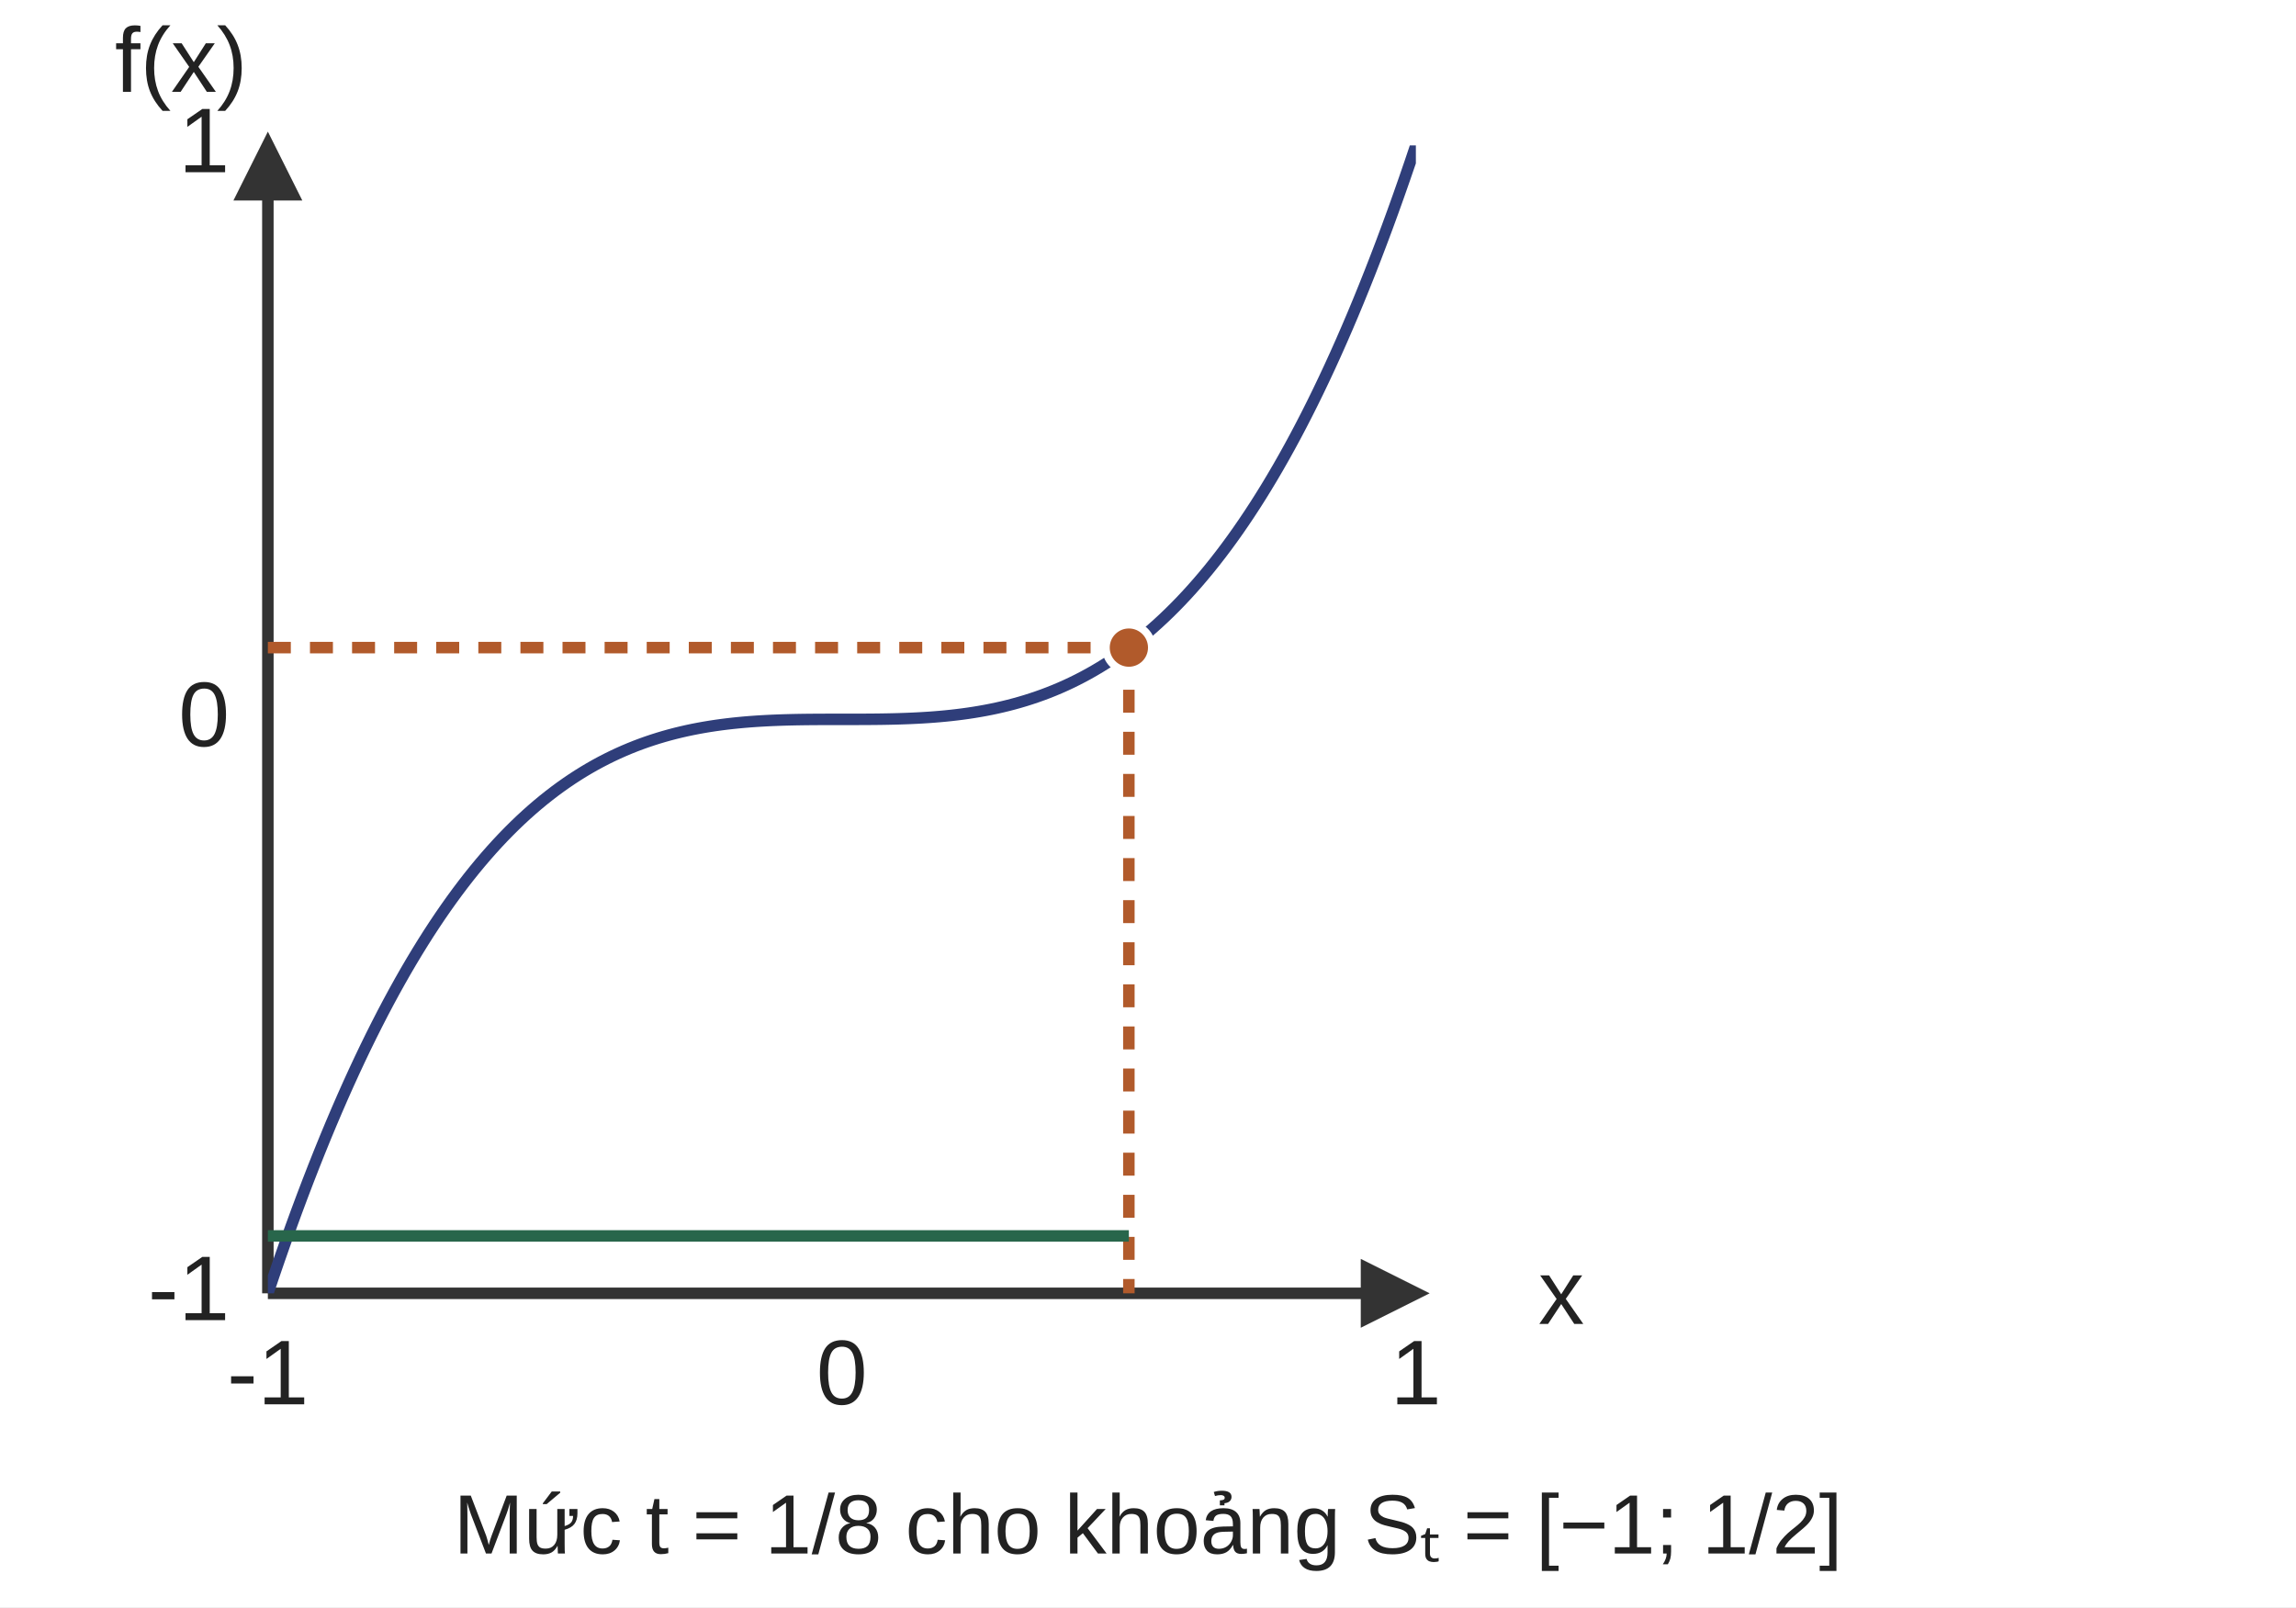
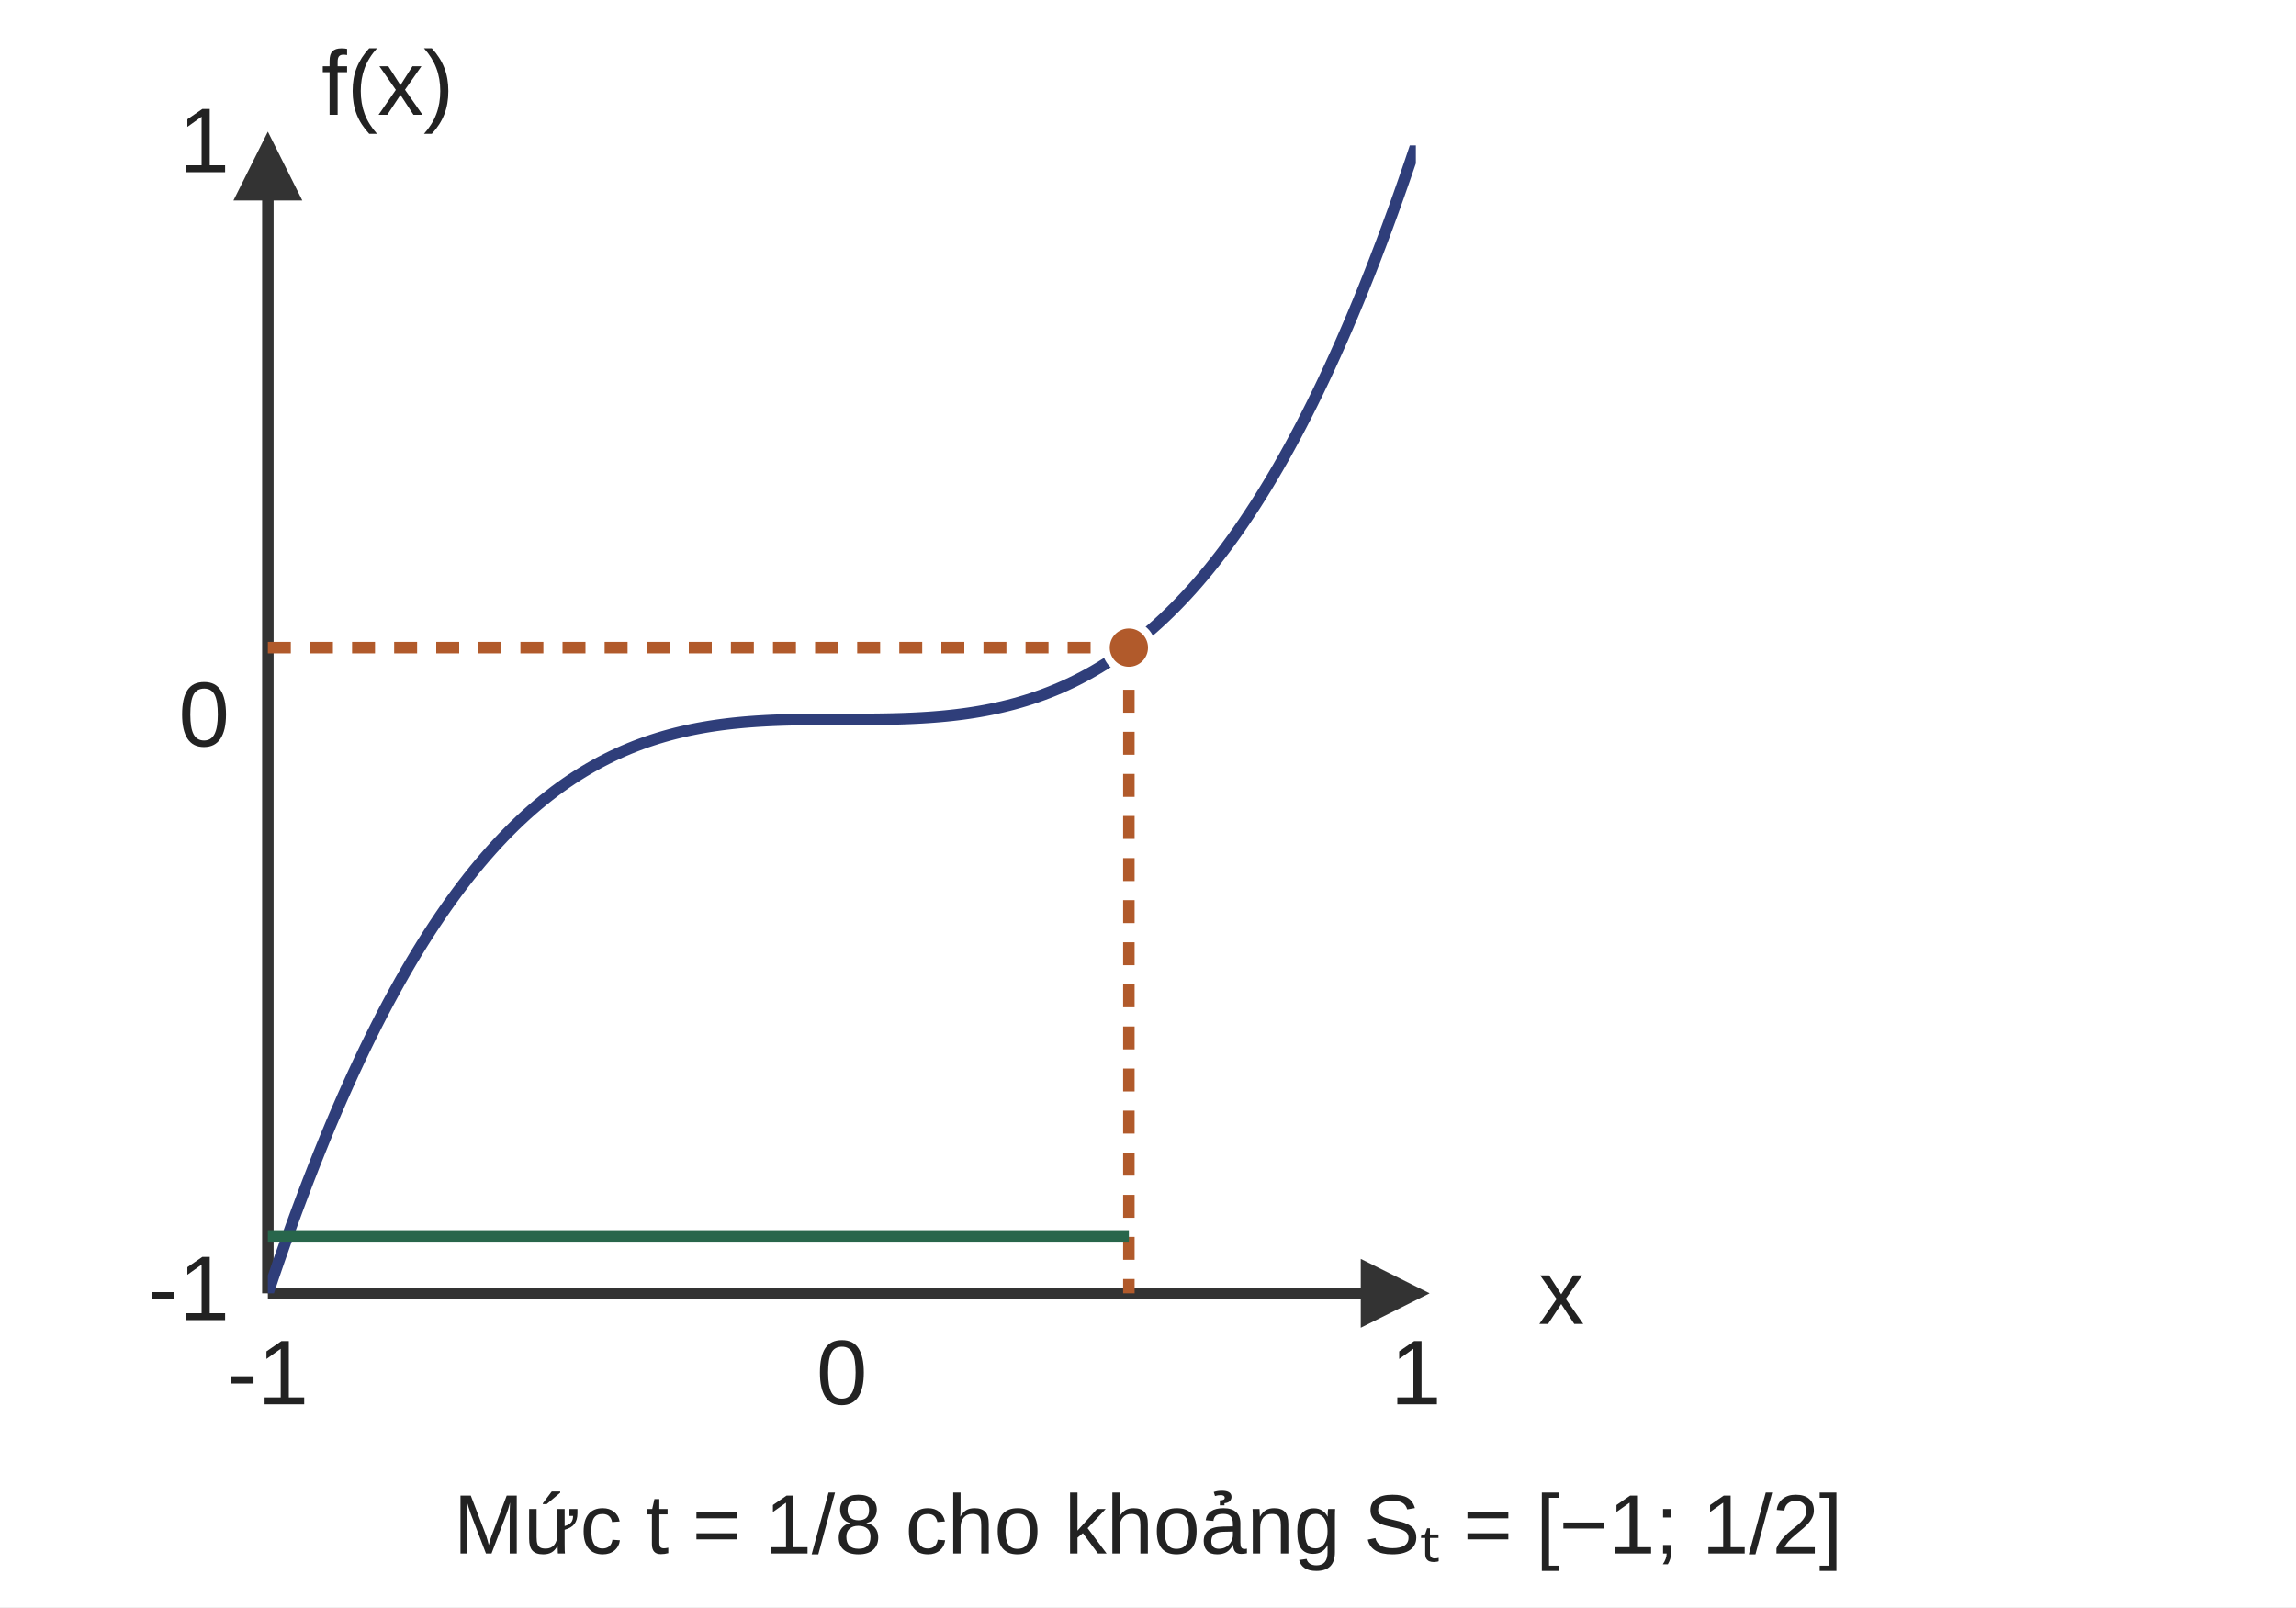
<svg xmlns="http://www.w3.org/2000/svg" viewBox="0 0 600 420" role="img" aria-labelledby="title">
  <rect width="600" height="420" fill="#fff" />
  <defs>
    <clipPath id="plot">
      <rect x="70" y="38" width="300" height="300" />
    </clipPath>
    <marker id="arrow" viewBox="0 0 10 10" refX="8" refY="5" markerWidth="6" markerHeight="6" orient="auto">
      <path d="M0,0 L10,5 L0,10" fill="#333" />
    </marker>
  </defs>
  <g font-family="Arial,sans-serif" font-size="24" fill="#222">
    <line x1="70.0" y1="338.0" x2="370.0" y2="338.0" stroke="#333" stroke-width="3" stroke-dasharray="" marker-end="url(#arrow)" />
    <line x1="70.0" y1="338.0" x2="70.0" y2="38.0" stroke="#333" stroke-width="3" stroke-dasharray="" marker-end="url(#arrow)" />
    <text x="402.00" y="346.00" text-anchor="start" fill="#222" font-size="24">x</text>
-     <text x="30.00" y="24.00" text-anchor="start" fill="#222" font-size="24">f(x)</text>
+     <text x="84.00" y="30.00" text-anchor="start" fill="#222" font-size="24">f(x)</text>
    <text x="70.00" y="367.00" text-anchor="middle" fill="#222" font-size="24">-1</text>
    <text x="220.00" y="367.00" text-anchor="middle" fill="#222" font-size="24">0</text>
    <text x="370.00" y="367.00" text-anchor="middle" fill="#222" font-size="24">1</text>
    <text x="60.00" y="345.00" text-anchor="end" fill="#222" font-size="24">-1</text>
    <text x="60.00" y="195.00" text-anchor="end" fill="#222" font-size="24">0</text>
    <text x="60.00" y="45.00" text-anchor="end" fill="#222" font-size="24">1</text>
    <path d="M70.000,338.000 L71.500,333.545 L73.000,329.179 L74.500,324.901 L76.000,320.710 L77.500,316.606 L79.000,312.588 L80.500,308.654 L82.000,304.803 L83.500,301.036 L85.000,297.350 L86.500,293.745 L88.000,290.221 L89.500,286.775 L91.000,283.408 L92.500,280.119 L94.000,276.906 L95.500,273.768 L97.000,270.705 L98.500,267.716 L100.000,264.800 L101.500,261.956 L103.000,259.183 L104.500,256.480 L106.000,253.846 L107.500,251.281 L109.000,248.784 L110.500,246.353 L112.000,243.987 L113.500,241.687 L115.000,239.450 L116.500,237.276 L118.000,235.165 L119.500,233.114 L121.000,231.124 L122.500,229.194 L124.000,227.322 L125.500,225.507 L127.000,223.749 L128.500,222.047 L130.000,220.400 L131.500,218.807 L133.000,217.267 L134.500,215.779 L136.000,214.342 L137.500,212.956 L139.000,211.620 L140.500,210.332 L142.000,209.091 L143.500,207.898 L145.000,206.750 L146.500,205.647 L148.000,204.589 L149.500,203.573 L151.000,202.600 L152.500,201.669 L154.000,200.778 L155.500,199.926 L157.000,199.113 L158.500,198.338 L160.000,197.600 L161.500,196.898 L163.000,196.231 L164.500,195.598 L166.000,194.998 L167.500,194.431 L169.000,193.896 L170.500,193.391 L172.000,192.915 L173.500,192.469 L175.000,192.050 L176.500,191.658 L178.000,191.293 L179.500,190.952 L181.000,190.636 L182.500,190.344 L184.000,190.074 L185.500,189.825 L187.000,189.597 L188.500,189.389 L190.000,189.200 L191.500,189.029 L193.000,188.875 L194.500,188.737 L196.000,188.614 L197.500,188.506 L199.000,188.412 L200.500,188.330 L202.000,188.259 L203.500,188.200 L205.000,188.150 L206.500,188.109 L208.000,188.077 L209.500,188.051 L211.000,188.032 L212.500,188.019 L214.000,188.010 L215.500,188.004 L217.000,188.001 L218.500,188.000 L220.000,188.000 L221.500,188.000 L223.000,187.999 L224.500,187.996 L226.000,187.990 L227.500,187.981 L229.000,187.968 L230.500,187.949 L232.000,187.923 L233.500,187.891 L235.000,187.850 L236.500,187.800 L238.000,187.741 L239.500,187.670 L241.000,187.588 L242.500,187.494 L244.000,187.386 L245.500,187.263 L247.000,187.125 L248.500,186.971 L250.000,186.800 L251.500,186.611 L253.000,186.403 L254.500,186.175 L256.000,185.926 L257.500,185.656 L259.000,185.364 L260.500,185.048 L262.000,184.707 L263.500,184.342 L265.000,183.950 L266.500,183.531 L268.000,183.085 L269.500,182.609 L271.000,182.104 L272.500,181.569 L274.000,181.002 L275.500,180.402 L277.000,179.769 L278.500,179.102 L280.000,178.400 L281.500,177.662 L283.000,176.887 L284.500,176.074 L286.000,175.222 L287.500,174.331 L289.000,173.400 L290.500,172.427 L292.000,171.411 L293.500,170.353 L295.000,169.250 L296.500,168.102 L298.000,166.909 L299.500,165.668 L301.000,164.380 L302.500,163.044 L304.000,161.658 L305.500,160.221 L307.000,158.733 L308.500,157.193 L310.000,155.600 L311.500,153.953 L313.000,152.251 L314.500,150.493 L316.000,148.678 L317.500,146.806 L319.000,144.876 L320.500,142.886 L322.000,140.835 L323.500,138.724 L325.000,136.550 L326.500,134.313 L328.000,132.013 L329.500,129.647 L331.000,127.216 L332.500,124.719 L334.000,122.154 L335.500,119.520 L337.000,116.817 L338.500,114.044 L340.000,111.200 L341.500,108.284 L343.000,105.295 L344.500,102.232 L346.000,99.094 L347.500,95.881 L349.000,92.592 L350.500,89.225 L352.000,85.779 L353.500,82.255 L355.000,78.650 L356.500,74.964 L358.000,71.197 L359.500,67.346 L361.000,63.412 L362.500,59.394 L364.000,55.290 L365.500,51.099 L367.000,46.821 L368.500,42.455 L370.000,38.000" fill="none" stroke="#2f3e7a" stroke-width="3" stroke-dasharray="" clip-path="url(#plot)" />
    <path d="M70.000,169.250 L295.000,169.250" fill="none" stroke="#b15a2b" stroke-width="3" stroke-dasharray="6 5" clip-path="url(#plot)" />
    <path d="M295.000,169.250 L295.000,338.000" fill="none" stroke="#b15a2b" stroke-width="3" stroke-dasharray="6 5" clip-path="url(#plot)" />
    <line x1="70.0" y1="323.0" x2="295.0" y2="323.0" stroke="#28664b" stroke-width="3" stroke-dasharray="" />
    <circle cx="295.0" cy="169.25" r="6" fill="#b15a2b" stroke="#fff" stroke-width="2" />
    <text x="300.00" y="406.00" text-anchor="middle" fill="#222" font-size="22">Mức t = 1/8 cho khoảng Sₜ = [−1; 1/2]</text>
  </g>
</svg>
